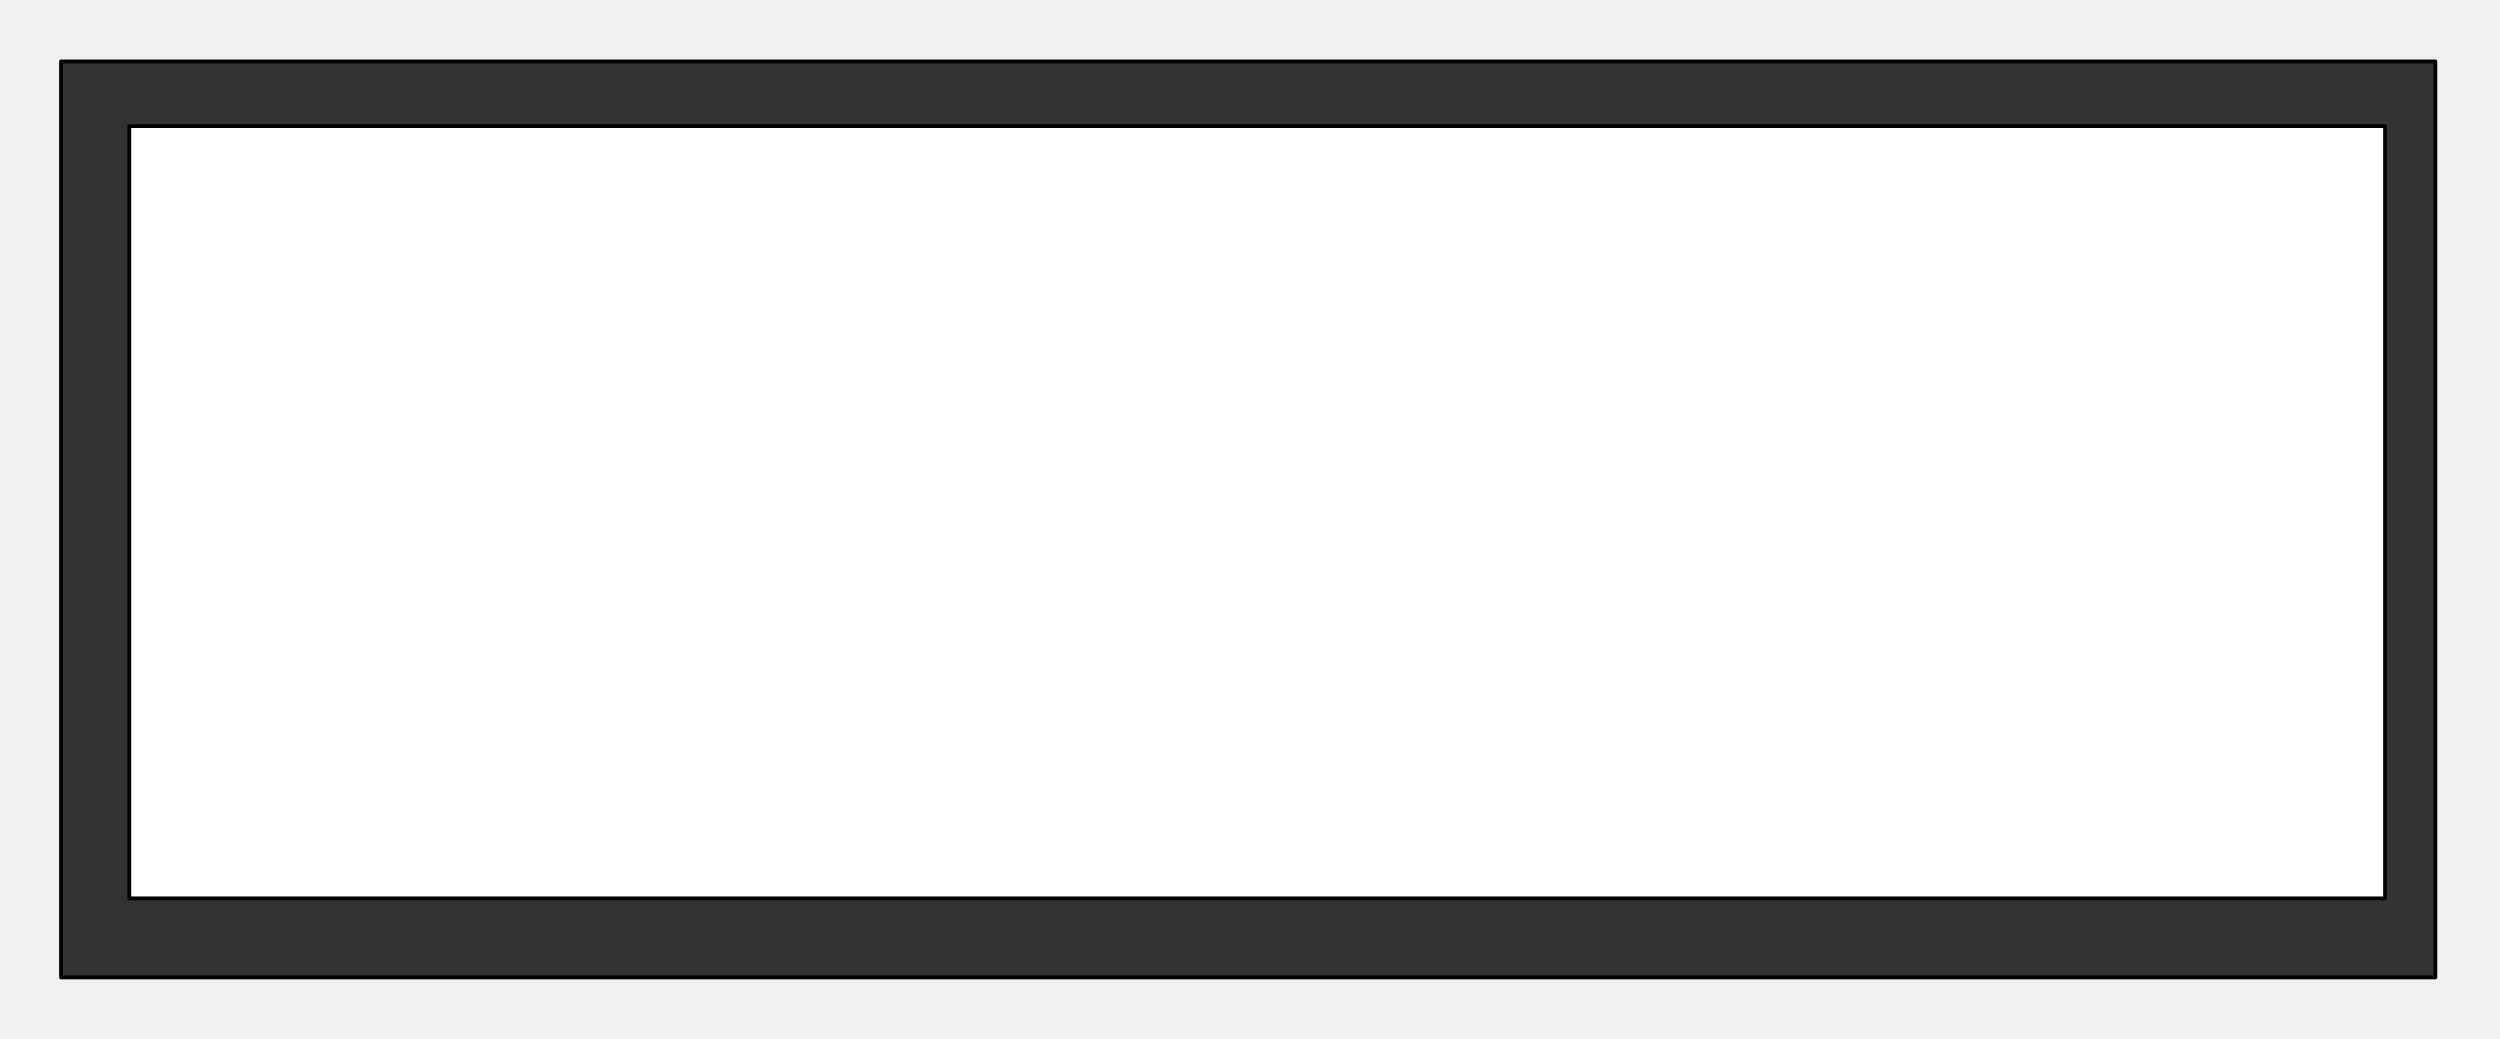
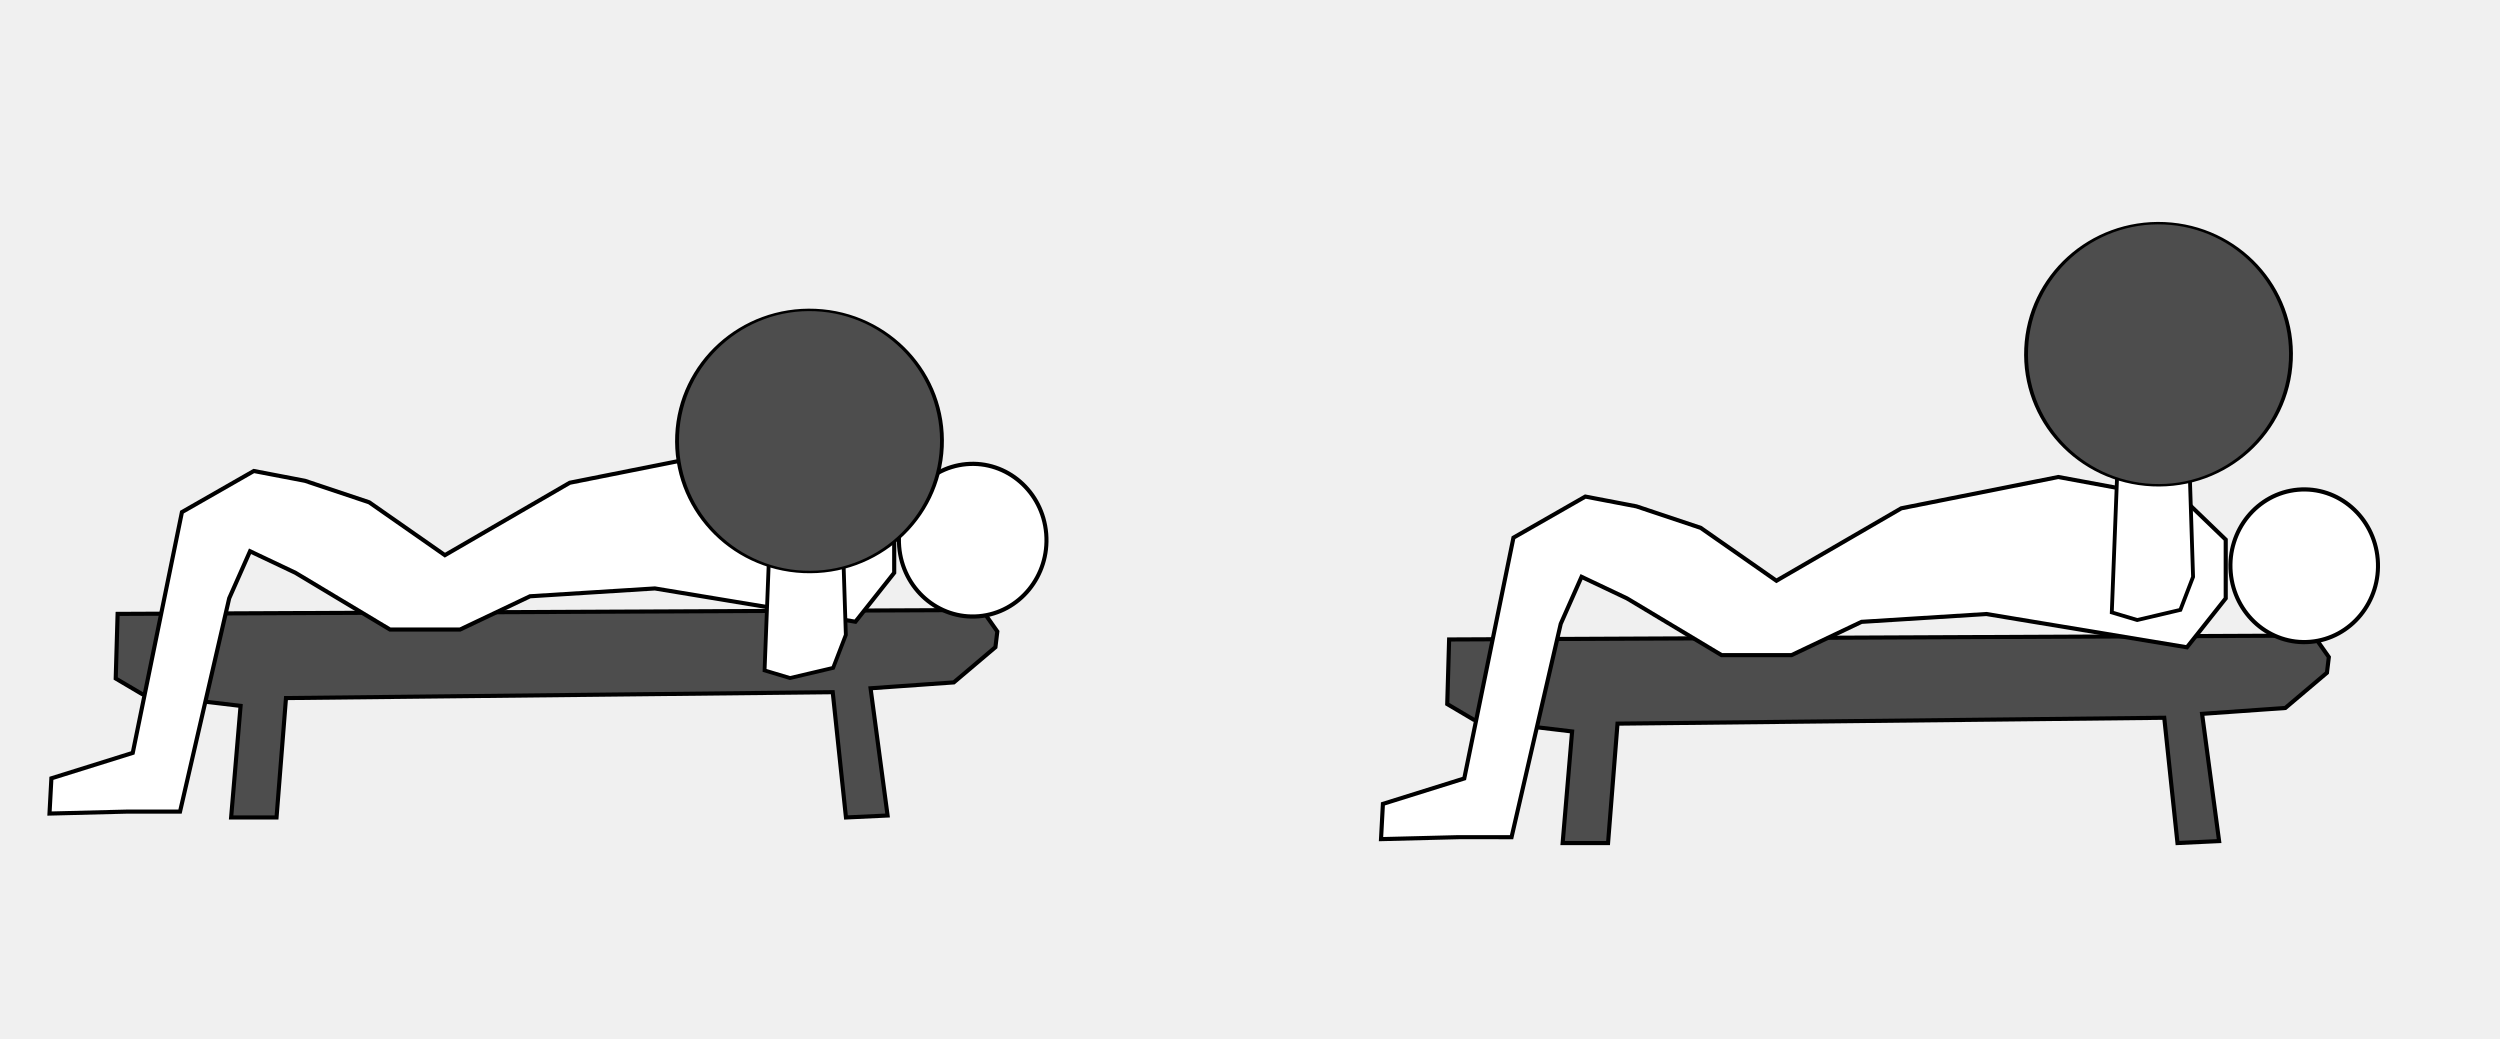
<svg xmlns="http://www.w3.org/2000/svg" width="650" height="270" id="svg2" version="1.1">
  <defs id="defs3382" />
  <style type="text/css" id="style3362">
		.equipment {fill:#4d4d4d;stroke:#000000;stroke-opacity:1}
		.body { fill:#ffffff;stroke:#000000;stroke-opacity:1 }
		.arrow { fill:#ff0000;stroke:#000000;stroke-opacity:1 }
	</style>
-   <rect style="fill:#333333;fill-opacity:1;stroke:#000000;stroke-width:1;stroke-linecap:round;stroke-linejoin:round;stroke-miterlimit:4;stroke-opacity:1;stroke-dasharray:none" id="rect3043" width="617.313" height="238.147" x="15.876" y="15.977" />
-   <rect style="fill:#ffffff;fill-opacity:1;stroke:#000000;stroke-width:1;stroke-linecap:round;stroke-linejoin:round;stroke-miterlimit:4;stroke-opacity:1;stroke-dasharray:none" id="rect3045" width="586.494" height="200.79" x="33.621" y="32.787" />
+   <path style="fill:#4d4d4d;stroke:#000000;stroke-width:1.072px;stroke-linecap:butt;stroke-linejoin:miter;stroke-opacity:1" d="m 30.578,159.612 224.789,-1.018 3.935,5.598 -0.492,4.072 -10.821,9.161 -21.643,1.527 4.427,33.082 -10.821,0.509 -3.443,-32.573 -142.153,1.527 -2.459,31.046 -11.805,0 2.459,-29.01 -25.578,-3.054 -6.886,-4.072 z" id="path5471" />
+   <path style="fill:#ffffff;stroke:#000000;stroke-width:1.072px;stroke-linecap:butt;stroke-linejoin:miter;stroke-opacity:1" d="m 33.037,211.016 -20.167,0.509 0.492,-9.161 21.151,-6.616 12.789,-62.601 18.691,-10.688 13.281,2.545 16.724,5.598 19.675,13.742 32.464,-18.831 40.826,-8.143 32.956,6.107 10.575,10.179 -1e-5,15.268 -10.084,12.724 -52.139,-8.652 -32.464,2.036 -18.2,8.652 -18.2,0 -24.594,-14.759 -11.805,-5.598 -5.411,12.215 -12.789,55.475 z" id="path5475" />
+   <path style="fill:#ffffff;fill-opacity:1;stroke:#000000;stroke-width:1;stroke-linecap:round;stroke-linejoin:round;stroke-miterlimit:4;stroke-opacity:1;stroke-dasharray:none" id="path5479" d="m 258.623,152.611 a 18.211,18.211 0 1 1 -0.008,-0.093" transform="matrix(1.05338,0,0,1.089933,-0.4106423,-27.5362)" />
+   <path style="fill:#4d4d4d;stroke:#000000;stroke-width:1.072px;stroke-linecap:butt;stroke-linejoin:miter;stroke-opacity:1" d="m 376.773,166.261 224.789,-1.018 3.935,5.598 -0.492,4.072 -10.821,9.161 -21.643,1.527 4.427,33.082 -10.821,0.509 -3.443,-32.573 -142.153,1.527 -2.459,31.046 -11.805,0 2.459,-29.01 -25.578,-3.054 -6.886,-4.072 z" id="path5471-5" />
+   <path style="fill:#ffffff;stroke:#000000;stroke-width:1.072px;stroke-linecap:butt;stroke-linejoin:miter;stroke-opacity:1" d="m 379.232,217.664 -20.167,0.509 0.492,-9.161 21.151,-6.616 12.789,-62.601 18.691,-10.688 13.281,2.545 16.724,5.598 19.675,13.742 32.464,-18.831 40.826,-8.143 32.956,6.107 10.575,10.179 -10e-6,15.268 -10.084,12.724 -52.139,-8.652 -32.464,2.036 -18.2,8.652 -18.2,0 -24.594,-14.759 -11.805,-5.598 -5.411,12.215 -12.789,55.475 z" id="path5475-7" />
+   <path style="fill:#ffffff;fill-opacity:1;stroke:#000000;stroke-width:1;stroke-linecap:round;stroke-linejoin:round;stroke-miterlimit:4;stroke-opacity:1;stroke-dasharray:none" id="path5479-9" d="m 258.623,152.611 a 18.211,18.211 0 1 1 -0.008,-0.093" transform="matrix(1.05338,0,0,1.089933,345.7842,-20.8877)" />
+   <path style="fill:#ffffff;stroke:#000000;stroke-width:1px;stroke-linecap:butt;stroke-linejoin:miter;stroke-opacity:1" d="m 200.768,123.458 9.245,-3.962 8.585,4.623 1.321,40.943 -3.302,8.585 -11.226,2.641 -6.604,-1.981 z" id="path5505" />
+   <path style="fill:#4d4d4d;fill-opacity:1;stroke:#000000;stroke-width:1;stroke-linecap:round;stroke-linejoin:round;stroke-miterlimit:4;stroke-opacity:1;stroke-dasharray:none" id="path6021" d="m 214.888,85.399 a 34.339,53.82 0 1 1 0.001,-0.035" transform="matrix(1.002957,0,0,0.6331622,29.35093,62.11252)" />
+   <path style="fill:#ffffff;stroke:#000000;stroke-width:1px;stroke-linecap:butt;stroke-linejoin:miter;stroke-opacity:1" d="m 551.047,108.376 9.245,-3.962 8.585,4.623 1.321,40.943 -3.302,8.585 -11.226,2.641 -6.604,-1.981 z" id="path5505-9" />
+   <path style="fill:#4d4d4d;fill-opacity:1;stroke:#000000;stroke-width:1;stroke-linecap:round;stroke-linejoin:round;stroke-miterlimit:4;stroke-opacity:1;stroke-dasharray:none" id="path6021-4" d="m 214.888,85.399 a 34.339,53.82 0 1 1 0.001,-0.035" transform="matrix(1.002957,0,0,0.6331622,380.0972,39.5594)" />
</svg>
